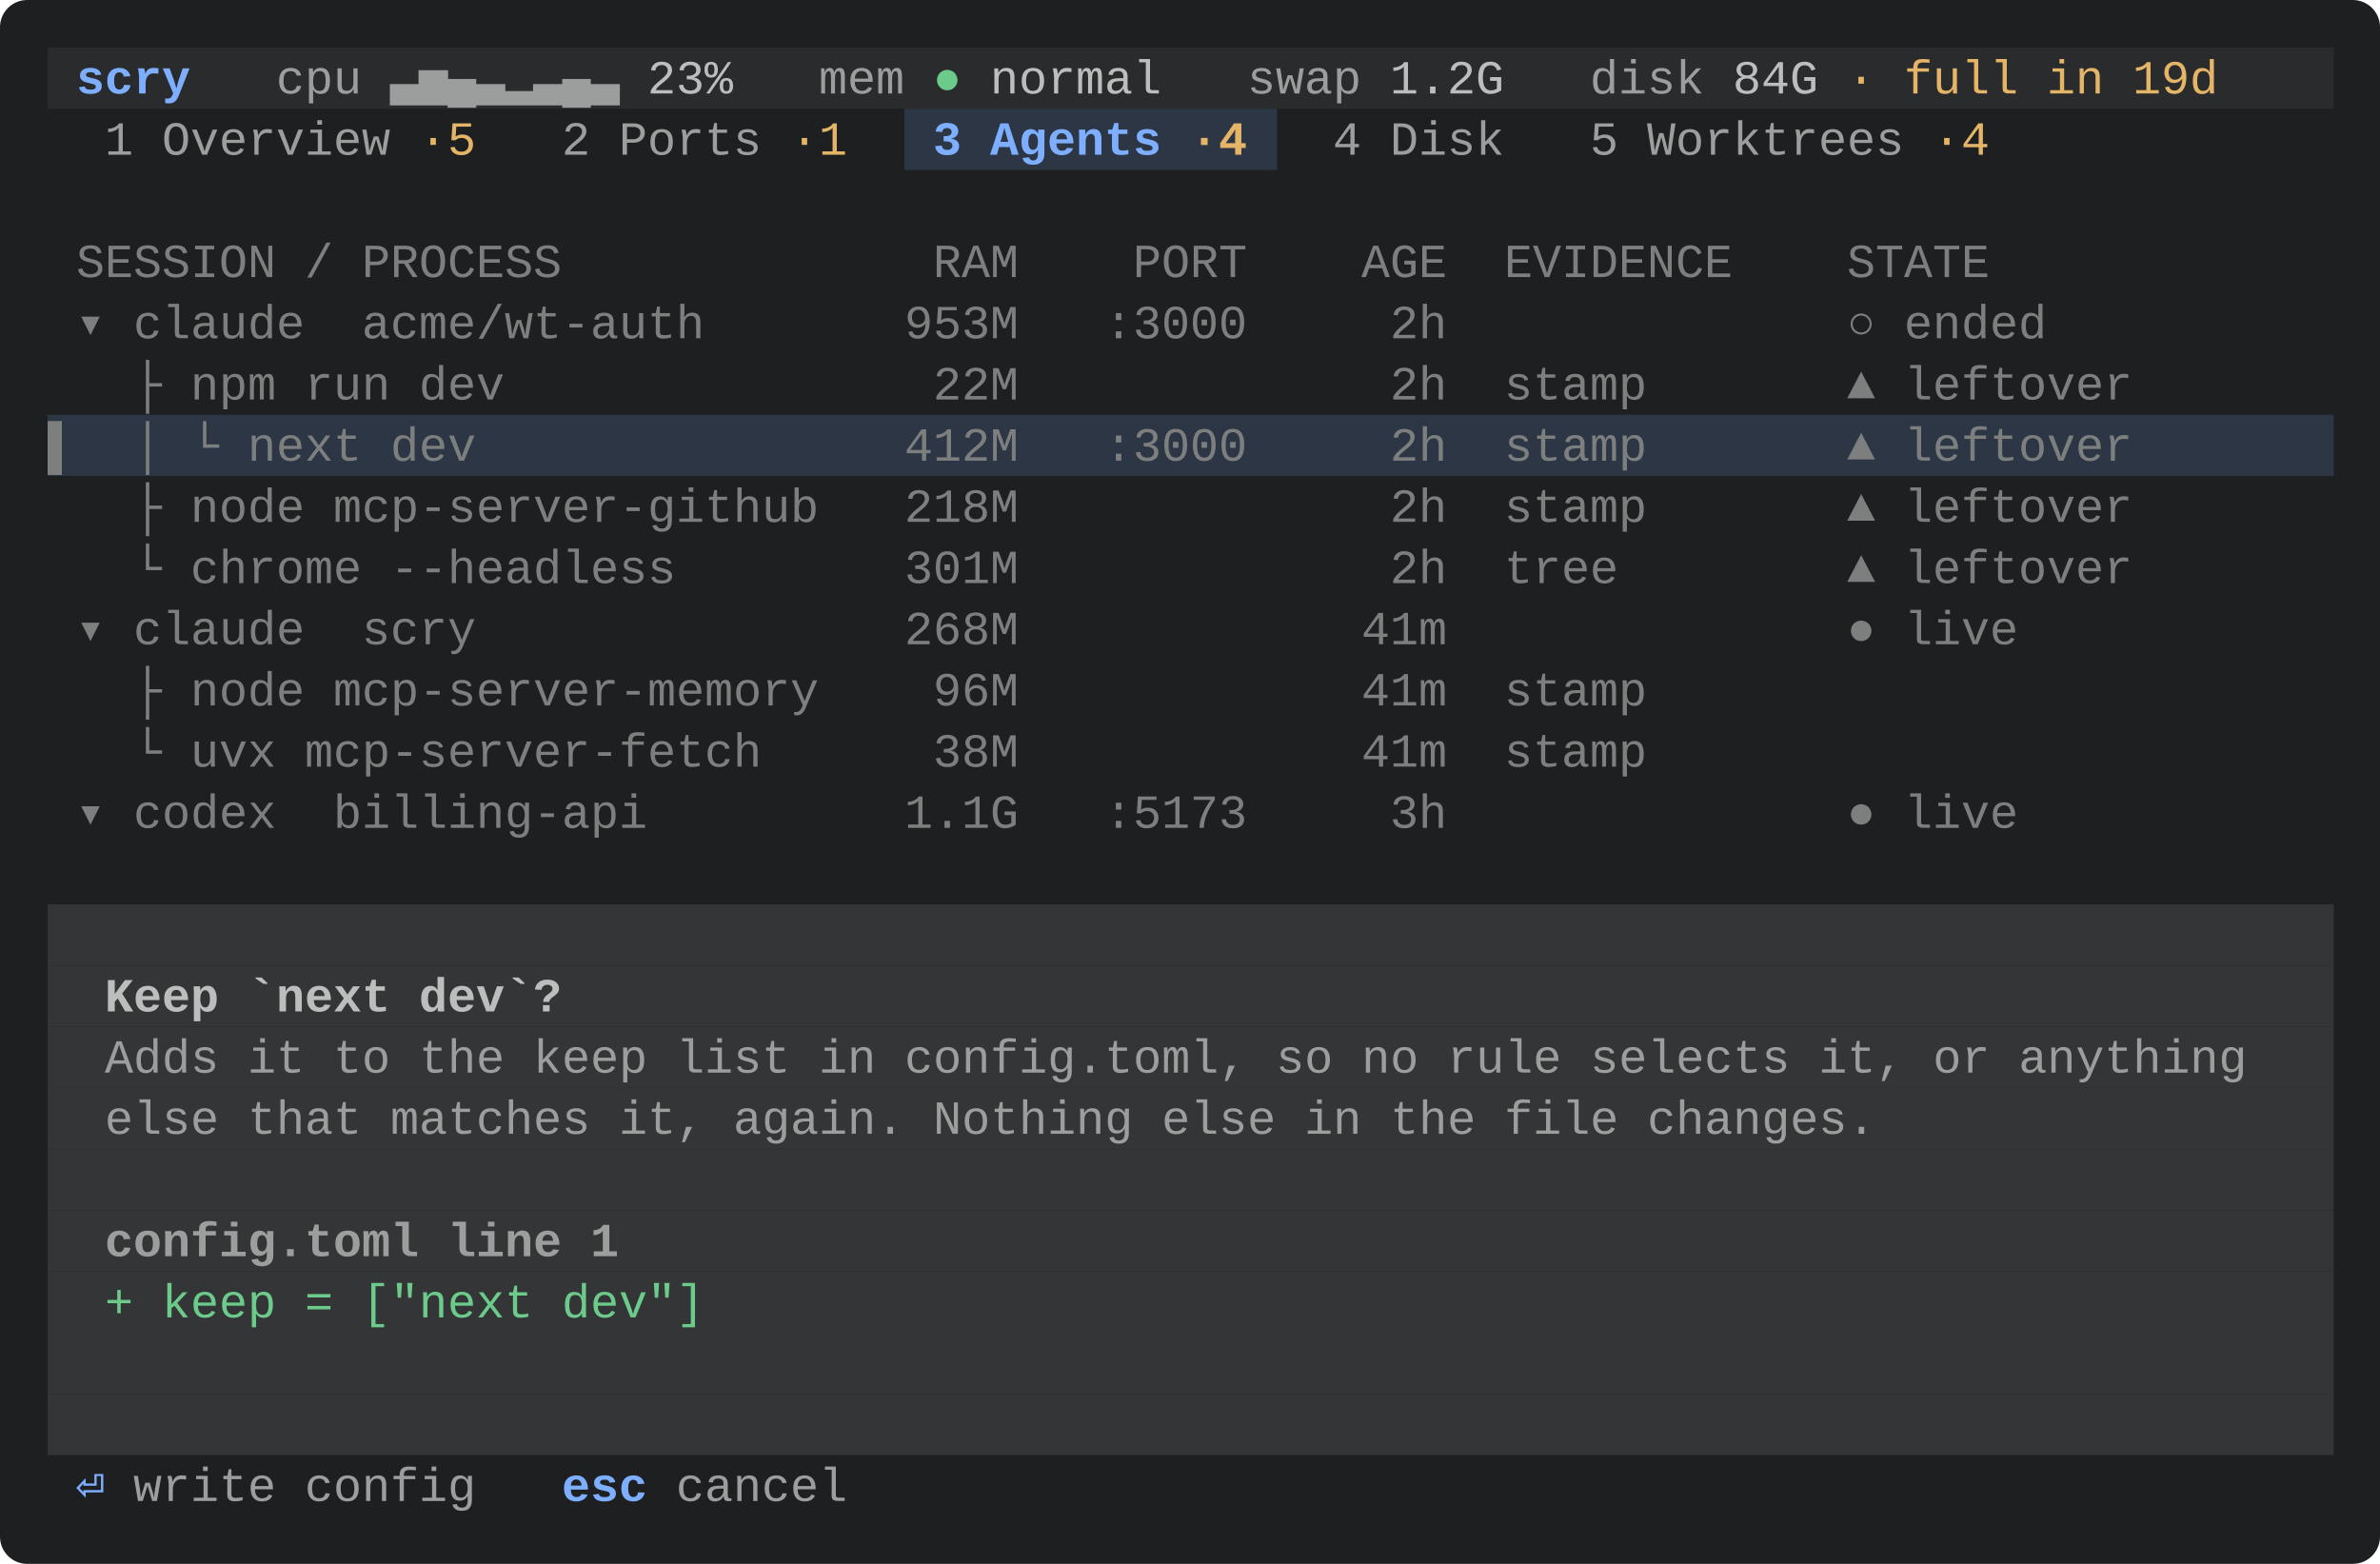
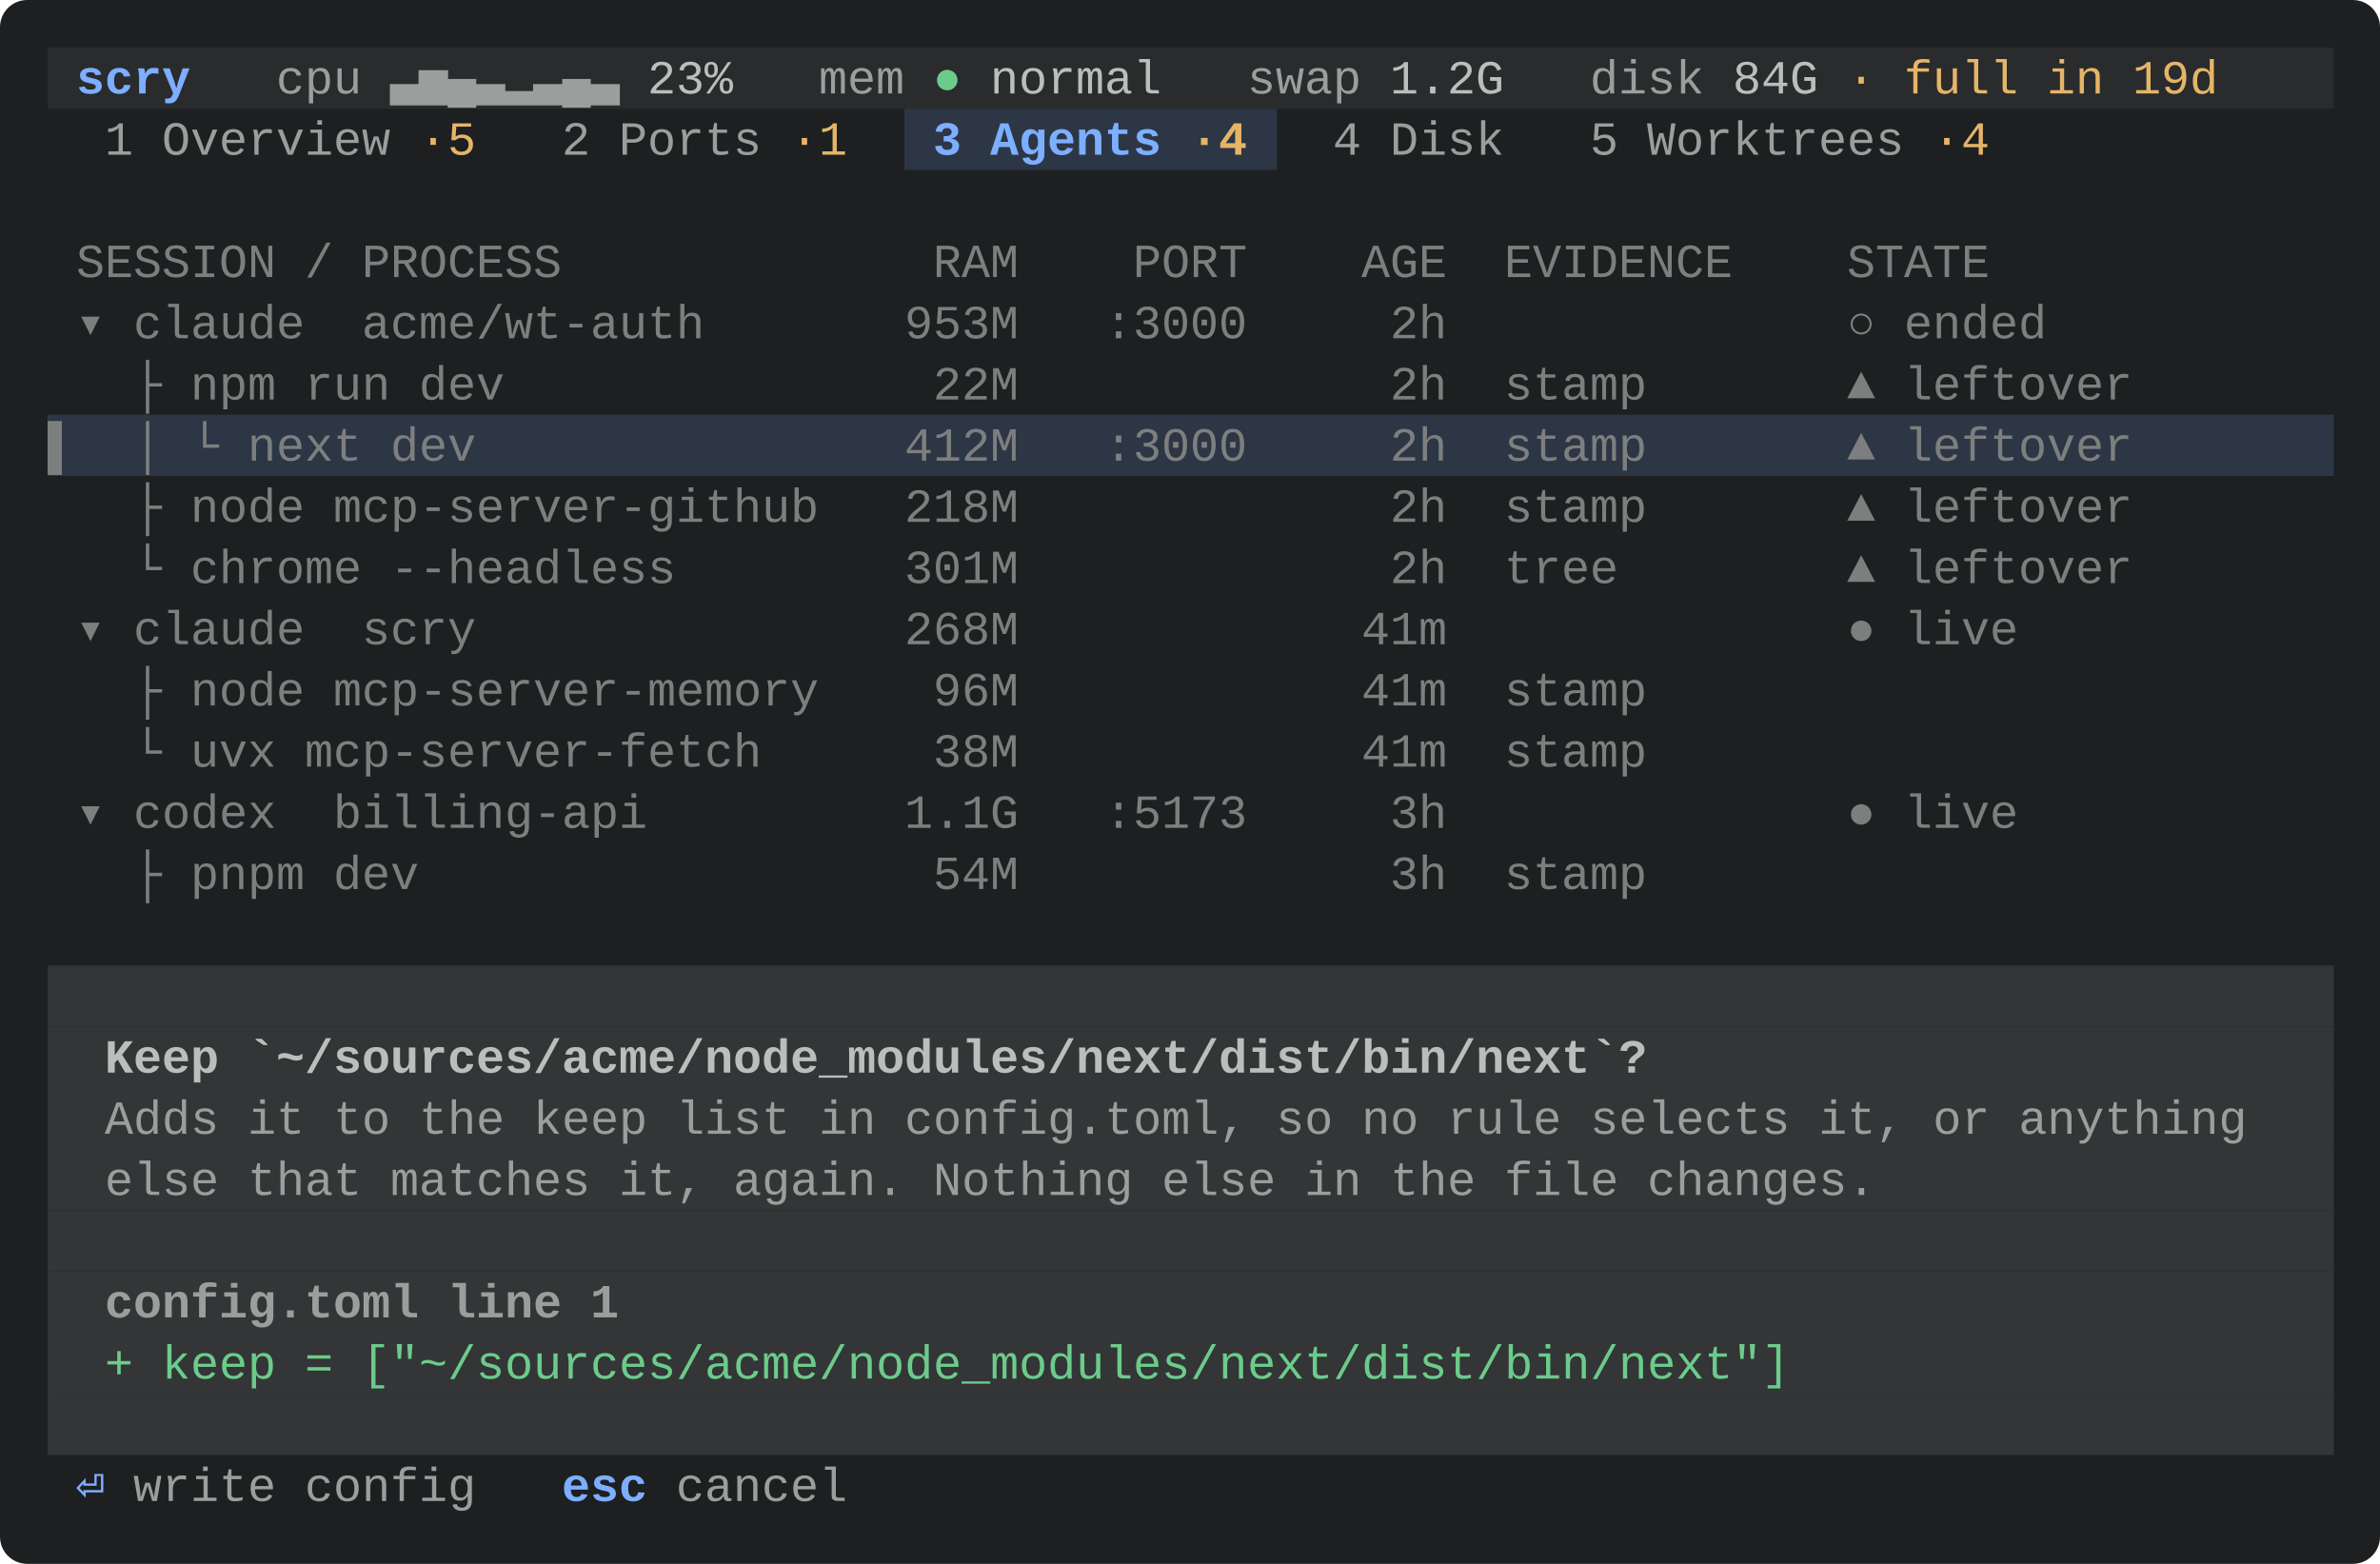
<svg xmlns="http://www.w3.org/2000/svg" width="700" height="460" viewBox="0 0 700 460">
  <style>text{font-family:ui-monospace,SFMono-Regular,"SF Mono",Menlo,Consolas,"Liberation Mono","DejaVu Sans Mono",monospace;font-size:14px;white-space:pre}</style>
  <rect width="700" height="460" rx="8" fill="#1d1f21" />
  <g transform="translate(14 14)">
    <rect x="0.0" y="0" width="672.4" height="18" fill="#292b2d" />
    <text x="8.4" y="13.5" fill="#7daeff" textLength="33.6" lengthAdjust="spacingAndGlyphs" xml:space="preserve" font-weight="700">scry</text>
    <text x="67.2" y="13.5" fill="#9b9e9d" textLength="100.8" lengthAdjust="spacingAndGlyphs" xml:space="preserve">cpu ▃▅▄▃▂▃▄▃</text>
    <text x="176.4" y="13.5" fill="#bbbebc" textLength="25.2" lengthAdjust="spacingAndGlyphs" xml:space="preserve">23%</text>
    <text x="226.8" y="13.5" fill="#9b9e9d" textLength="25.2" lengthAdjust="spacingAndGlyphs" xml:space="preserve">mem</text>
    <text x="260.4" y="13.5" fill="#6ccb8b" textLength="8.4" lengthAdjust="spacingAndGlyphs" xml:space="preserve">●</text>
    <text x="277.2" y="13.5" fill="#bbbebc" textLength="50.4" lengthAdjust="spacingAndGlyphs" xml:space="preserve">normal</text>
    <text x="352.8" y="13.5" fill="#9b9e9d" textLength="33.6" lengthAdjust="spacingAndGlyphs" xml:space="preserve">swap</text>
    <text x="394.8" y="13.5" fill="#bbbebc" textLength="33.6" lengthAdjust="spacingAndGlyphs" xml:space="preserve">1.2G</text>
    <text x="453.6" y="13.5" fill="#9b9e9d" textLength="33.6" lengthAdjust="spacingAndGlyphs" xml:space="preserve">disk</text>
    <text x="495.6" y="13.5" fill="#bbbebc" textLength="25.2" lengthAdjust="spacingAndGlyphs" xml:space="preserve">84G</text>
    <text x="529.2" y="13.5" fill="#e5b567" textLength="109.2" lengthAdjust="spacingAndGlyphs" xml:space="preserve">· full in 19d</text>
    <rect x="252.0" y="18" width="109.6" height="18" fill="#2c3645" />
    <text x="16.8" y="31.5" fill="#9b9e9d" textLength="84.0" lengthAdjust="spacingAndGlyphs" xml:space="preserve">1 Overview</text>
    <text x="109.2" y="31.5" fill="#e5b567" textLength="16.8" lengthAdjust="spacingAndGlyphs" xml:space="preserve">·5</text>
    <text x="151.2" y="31.5" fill="#9b9e9d" textLength="58.8" lengthAdjust="spacingAndGlyphs" xml:space="preserve">2 Ports</text>
    <text x="218.4" y="31.5" fill="#e5b567" textLength="16.8" lengthAdjust="spacingAndGlyphs" xml:space="preserve">·1</text>
    <text x="260.4" y="31.5" fill="#7daeff" textLength="67.2" lengthAdjust="spacingAndGlyphs" xml:space="preserve" font-weight="700">3 Agents</text>
    <text x="336.0" y="31.5" fill="#e5b567" textLength="16.8" lengthAdjust="spacingAndGlyphs" xml:space="preserve" font-weight="700">·4</text>
    <text x="378.0" y="31.5" fill="#9b9e9d" textLength="50.4" lengthAdjust="spacingAndGlyphs" xml:space="preserve">4 Disk</text>
    <text x="453.6" y="31.5" fill="#9b9e9d" textLength="92.4" lengthAdjust="spacingAndGlyphs" xml:space="preserve">5 Worktrees</text>
    <text x="554.4" y="31.5" fill="#e5b567" textLength="16.8" lengthAdjust="spacingAndGlyphs" xml:space="preserve">·4</text>
    <text x="8.4" y="67.5" fill="#7d7f7f" textLength="142.8" lengthAdjust="spacingAndGlyphs" xml:space="preserve">SESSION / PROCESS</text>
    <text x="260.4" y="67.5" fill="#7d7f7f" textLength="25.2" lengthAdjust="spacingAndGlyphs" xml:space="preserve">RAM</text>
    <text x="319.2" y="67.5" fill="#7d7f7f" textLength="33.6" lengthAdjust="spacingAndGlyphs" xml:space="preserve">PORT</text>
    <text x="386.4" y="67.5" fill="#7d7f7f" textLength="25.2" lengthAdjust="spacingAndGlyphs" xml:space="preserve">AGE</text>
    <text x="428.4" y="67.5" fill="#7d7f7f" textLength="67.2" lengthAdjust="spacingAndGlyphs" xml:space="preserve">EVIDENCE</text>
    <text x="529.2" y="67.5" fill="#7d7f7f" textLength="42.0" lengthAdjust="spacingAndGlyphs" xml:space="preserve">STATE</text>
    <text x="8.4" y="85.5" fill="#7d7f7f" textLength="67.2" lengthAdjust="spacingAndGlyphs" xml:space="preserve">▾ claude</text>
    <text x="92.4" y="85.5" fill="#7d7f7f" textLength="100.8" lengthAdjust="spacingAndGlyphs" xml:space="preserve">acme/wt-auth</text>
    <text x="252.0" y="85.5" fill="#7d7f7f" textLength="33.6" lengthAdjust="spacingAndGlyphs" xml:space="preserve">953M</text>
    <text x="310.8" y="85.5" fill="#7d7f7f" textLength="42.0" lengthAdjust="spacingAndGlyphs" xml:space="preserve">:3000</text>
    <text x="394.8" y="85.5" fill="#7d7f7f" textLength="16.8" lengthAdjust="spacingAndGlyphs" xml:space="preserve">2h</text>
    <text x="529.2" y="85.5" fill="#7d7f7f" textLength="58.8" lengthAdjust="spacingAndGlyphs" xml:space="preserve">○ ended</text>
    <text x="25.2" y="103.5" fill="#7d7f7f" textLength="109.2" lengthAdjust="spacingAndGlyphs" xml:space="preserve">├ npm run dev</text>
    <text x="260.4" y="103.5" fill="#7d7f7f" textLength="25.2" lengthAdjust="spacingAndGlyphs" xml:space="preserve">22M</text>
    <text x="394.8" y="103.5" fill="#7d7f7f" textLength="16.8" lengthAdjust="spacingAndGlyphs" xml:space="preserve">2h</text>
    <text x="428.4" y="103.5" fill="#7d7f7f" textLength="42.0" lengthAdjust="spacingAndGlyphs" xml:space="preserve">stamp</text>
    <text x="529.2" y="103.5" fill="#7d7f7f" textLength="84.0" lengthAdjust="spacingAndGlyphs" xml:space="preserve">▲ leftover</text>
    <rect x="0.0" y="108" width="672.4" height="18" fill="#2c3645" />
    <text x="0.0" y="121.5" fill="#7d7f7f" textLength="8.4" lengthAdjust="spacingAndGlyphs" xml:space="preserve">▌</text>
    <text x="25.2" y="121.5" fill="#7d7f7f" textLength="100.8" lengthAdjust="spacingAndGlyphs" xml:space="preserve">│ └ next dev</text>
    <text x="252.0" y="121.5" fill="#7d7f7f" textLength="33.6" lengthAdjust="spacingAndGlyphs" xml:space="preserve">412M</text>
    <text x="310.8" y="121.5" fill="#7d7f7f" textLength="42.0" lengthAdjust="spacingAndGlyphs" xml:space="preserve">:3000</text>
    <text x="394.8" y="121.5" fill="#7d7f7f" textLength="16.8" lengthAdjust="spacingAndGlyphs" xml:space="preserve">2h</text>
    <text x="428.4" y="121.5" fill="#7d7f7f" textLength="42.0" lengthAdjust="spacingAndGlyphs" xml:space="preserve">stamp</text>
    <text x="529.2" y="121.5" fill="#7d7f7f" textLength="84.0" lengthAdjust="spacingAndGlyphs" xml:space="preserve">▲ leftover</text>
    <text x="25.2" y="139.5" fill="#7d7f7f" textLength="201.6" lengthAdjust="spacingAndGlyphs" xml:space="preserve">├ node mcp-server-github</text>
    <text x="252.0" y="139.5" fill="#7d7f7f" textLength="33.6" lengthAdjust="spacingAndGlyphs" xml:space="preserve">218M</text>
    <text x="394.8" y="139.5" fill="#7d7f7f" textLength="16.8" lengthAdjust="spacingAndGlyphs" xml:space="preserve">2h</text>
    <text x="428.4" y="139.5" fill="#7d7f7f" textLength="42.0" lengthAdjust="spacingAndGlyphs" xml:space="preserve">stamp</text>
    <text x="529.2" y="139.5" fill="#7d7f7f" textLength="84.0" lengthAdjust="spacingAndGlyphs" xml:space="preserve">▲ leftover</text>
    <text x="25.2" y="157.5" fill="#7d7f7f" textLength="159.6" lengthAdjust="spacingAndGlyphs" xml:space="preserve">└ chrome --headless</text>
    <text x="252.0" y="157.5" fill="#7d7f7f" textLength="33.6" lengthAdjust="spacingAndGlyphs" xml:space="preserve">301M</text>
    <text x="394.8" y="157.5" fill="#7d7f7f" textLength="16.8" lengthAdjust="spacingAndGlyphs" xml:space="preserve">2h</text>
    <text x="428.4" y="157.5" fill="#7d7f7f" textLength="33.6" lengthAdjust="spacingAndGlyphs" xml:space="preserve">tree</text>
    <text x="529.2" y="157.5" fill="#7d7f7f" textLength="84.0" lengthAdjust="spacingAndGlyphs" xml:space="preserve">▲ leftover</text>
    <text x="8.4" y="175.5" fill="#7d7f7f" textLength="67.2" lengthAdjust="spacingAndGlyphs" xml:space="preserve">▾ claude</text>
    <text x="92.4" y="175.5" fill="#7d7f7f" textLength="33.6" lengthAdjust="spacingAndGlyphs" xml:space="preserve">scry</text>
    <text x="252.0" y="175.5" fill="#7d7f7f" textLength="33.6" lengthAdjust="spacingAndGlyphs" xml:space="preserve">268M</text>
    <text x="386.4" y="175.5" fill="#7d7f7f" textLength="25.2" lengthAdjust="spacingAndGlyphs" xml:space="preserve">41m</text>
    <text x="529.2" y="175.5" fill="#7d7f7f" textLength="50.4" lengthAdjust="spacingAndGlyphs" xml:space="preserve">● live</text>
    <text x="25.2" y="193.5" fill="#7d7f7f" textLength="201.6" lengthAdjust="spacingAndGlyphs" xml:space="preserve">├ node mcp-server-memory</text>
    <text x="260.4" y="193.5" fill="#7d7f7f" textLength="25.2" lengthAdjust="spacingAndGlyphs" xml:space="preserve">96M</text>
    <text x="386.4" y="193.5" fill="#7d7f7f" textLength="25.2" lengthAdjust="spacingAndGlyphs" xml:space="preserve">41m</text>
    <text x="428.4" y="193.5" fill="#7d7f7f" textLength="42.0" lengthAdjust="spacingAndGlyphs" xml:space="preserve">stamp</text>
    <text x="25.2" y="211.5" fill="#7d7f7f" textLength="184.8" lengthAdjust="spacingAndGlyphs" xml:space="preserve">└ uvx mcp-server-fetch</text>
    <text x="260.4" y="211.5" fill="#7d7f7f" textLength="25.2" lengthAdjust="spacingAndGlyphs" xml:space="preserve">38M</text>
    <text x="386.4" y="211.5" fill="#7d7f7f" textLength="25.2" lengthAdjust="spacingAndGlyphs" xml:space="preserve">41m</text>
    <text x="428.4" y="211.5" fill="#7d7f7f" textLength="42.0" lengthAdjust="spacingAndGlyphs" xml:space="preserve">stamp</text>
    <text x="8.4" y="229.5" fill="#7d7f7f" textLength="58.8" lengthAdjust="spacingAndGlyphs" xml:space="preserve">▾ codex</text>
    <text x="84.0" y="229.5" fill="#7d7f7f" textLength="92.4" lengthAdjust="spacingAndGlyphs" xml:space="preserve">billing-api</text>
    <text x="252.0" y="229.5" fill="#7d7f7f" textLength="33.6" lengthAdjust="spacingAndGlyphs" xml:space="preserve">1.1G</text>
    <text x="310.8" y="229.5" fill="#7d7f7f" textLength="42.0" lengthAdjust="spacingAndGlyphs" xml:space="preserve">:5173</text>
    <text x="394.8" y="229.5" fill="#7d7f7f" textLength="16.8" lengthAdjust="spacingAndGlyphs" xml:space="preserve">3h</text>
    <text x="529.2" y="229.5" fill="#7d7f7f" textLength="50.4" lengthAdjust="spacingAndGlyphs" xml:space="preserve">● live</text>
-     <rect x="0.0" y="252" width="672.4" height="18" fill="#333536" />
+     <text x="25.2" y="247.5" fill="#7d7f7f" textLength="84.0" lengthAdjust="spacingAndGlyphs" xml:space="preserve">├ pnpm dev</text>
+     <text x="260.4" y="247.5" fill="#7d7f7f" textLength="25.2" lengthAdjust="spacingAndGlyphs" xml:space="preserve">54M</text>
+     <text x="394.8" y="247.5" fill="#7d7f7f" textLength="16.8" lengthAdjust="spacingAndGlyphs" xml:space="preserve">3h</text>
+     <text x="428.4" y="247.5" fill="#7d7f7f" textLength="42.0" lengthAdjust="spacingAndGlyphs" xml:space="preserve">stamp</text>
    <rect x="0.0" y="270" width="672.4" height="18" fill="#333536" />
-     <text x="16.8" y="283.5" fill="#bbbebc" textLength="134.4" lengthAdjust="spacingAndGlyphs" xml:space="preserve" font-weight="700">Keep `next dev`?</text>
    <rect x="0.0" y="288" width="672.4" height="18" fill="#333536" />
-     <text x="16.8" y="301.5" fill="#9b9e9d" textLength="630.0" lengthAdjust="spacingAndGlyphs" xml:space="preserve">Adds it to the keep list in config.toml, so no rule selects it, or anything</text>
+     <text x="16.8" y="301.5" fill="#bbbebc" textLength="453.6" lengthAdjust="spacingAndGlyphs" xml:space="preserve" font-weight="700">Keep `~/sources/acme/node_modules/next/dist/bin/next`?</text>
    <rect x="0.0" y="306" width="672.4" height="18" fill="#333536" />
-     <text x="16.8" y="319.5" fill="#9b9e9d" textLength="520.8" lengthAdjust="spacingAndGlyphs" xml:space="preserve">else that matches it, again. Nothing else in the file changes.</text>
+     <text x="16.8" y="319.5" fill="#9b9e9d" textLength="630.0" lengthAdjust="spacingAndGlyphs" xml:space="preserve">Adds it to the keep list in config.toml, so no rule selects it, or anything</text>
    <rect x="0.0" y="324" width="672.4" height="18" fill="#333536" />
+     <text x="16.8" y="337.5" fill="#9b9e9d" textLength="520.8" lengthAdjust="spacingAndGlyphs" xml:space="preserve">else that matches it, again. Nothing else in the file changes.</text>
    <rect x="0.0" y="342" width="672.4" height="18" fill="#333536" />
-     <text x="16.8" y="355.5" fill="#9b9e9d" textLength="151.2" lengthAdjust="spacingAndGlyphs" xml:space="preserve" font-weight="700">config.toml line 1</text>
    <rect x="0.0" y="360" width="672.4" height="18" fill="#333536" />
-     <text x="16.8" y="373.5" fill="#6ccb8b" textLength="176.4" lengthAdjust="spacingAndGlyphs" xml:space="preserve">+ keep = ["next dev"]</text>
+     <text x="16.8" y="373.5" fill="#9b9e9d" textLength="151.2" lengthAdjust="spacingAndGlyphs" xml:space="preserve" font-weight="700">config.toml line 1</text>
    <rect x="0.0" y="378" width="672.4" height="18" fill="#333536" />
+     <text x="16.8" y="391.5" fill="#6ccb8b" textLength="495.6" lengthAdjust="spacingAndGlyphs" xml:space="preserve">+ keep = ["~/sources/acme/node_modules/next/dist/bin/next"]</text>
    <rect x="0.0" y="396" width="672.4" height="18" fill="#333536" />
    <text x="8.4" y="427.5" fill="#7daeff" textLength="8.4" lengthAdjust="spacingAndGlyphs" xml:space="preserve" font-weight="700">⏎</text>
    <text x="25.2" y="427.5" fill="#9b9e9d" textLength="100.8" lengthAdjust="spacingAndGlyphs" xml:space="preserve">write config</text>
    <text x="151.2" y="427.5" fill="#7daeff" textLength="25.2" lengthAdjust="spacingAndGlyphs" xml:space="preserve" font-weight="700">esc</text>
    <text x="184.8" y="427.5" fill="#9b9e9d" textLength="50.4" lengthAdjust="spacingAndGlyphs" xml:space="preserve">cancel</text>
  </g>
</svg>
